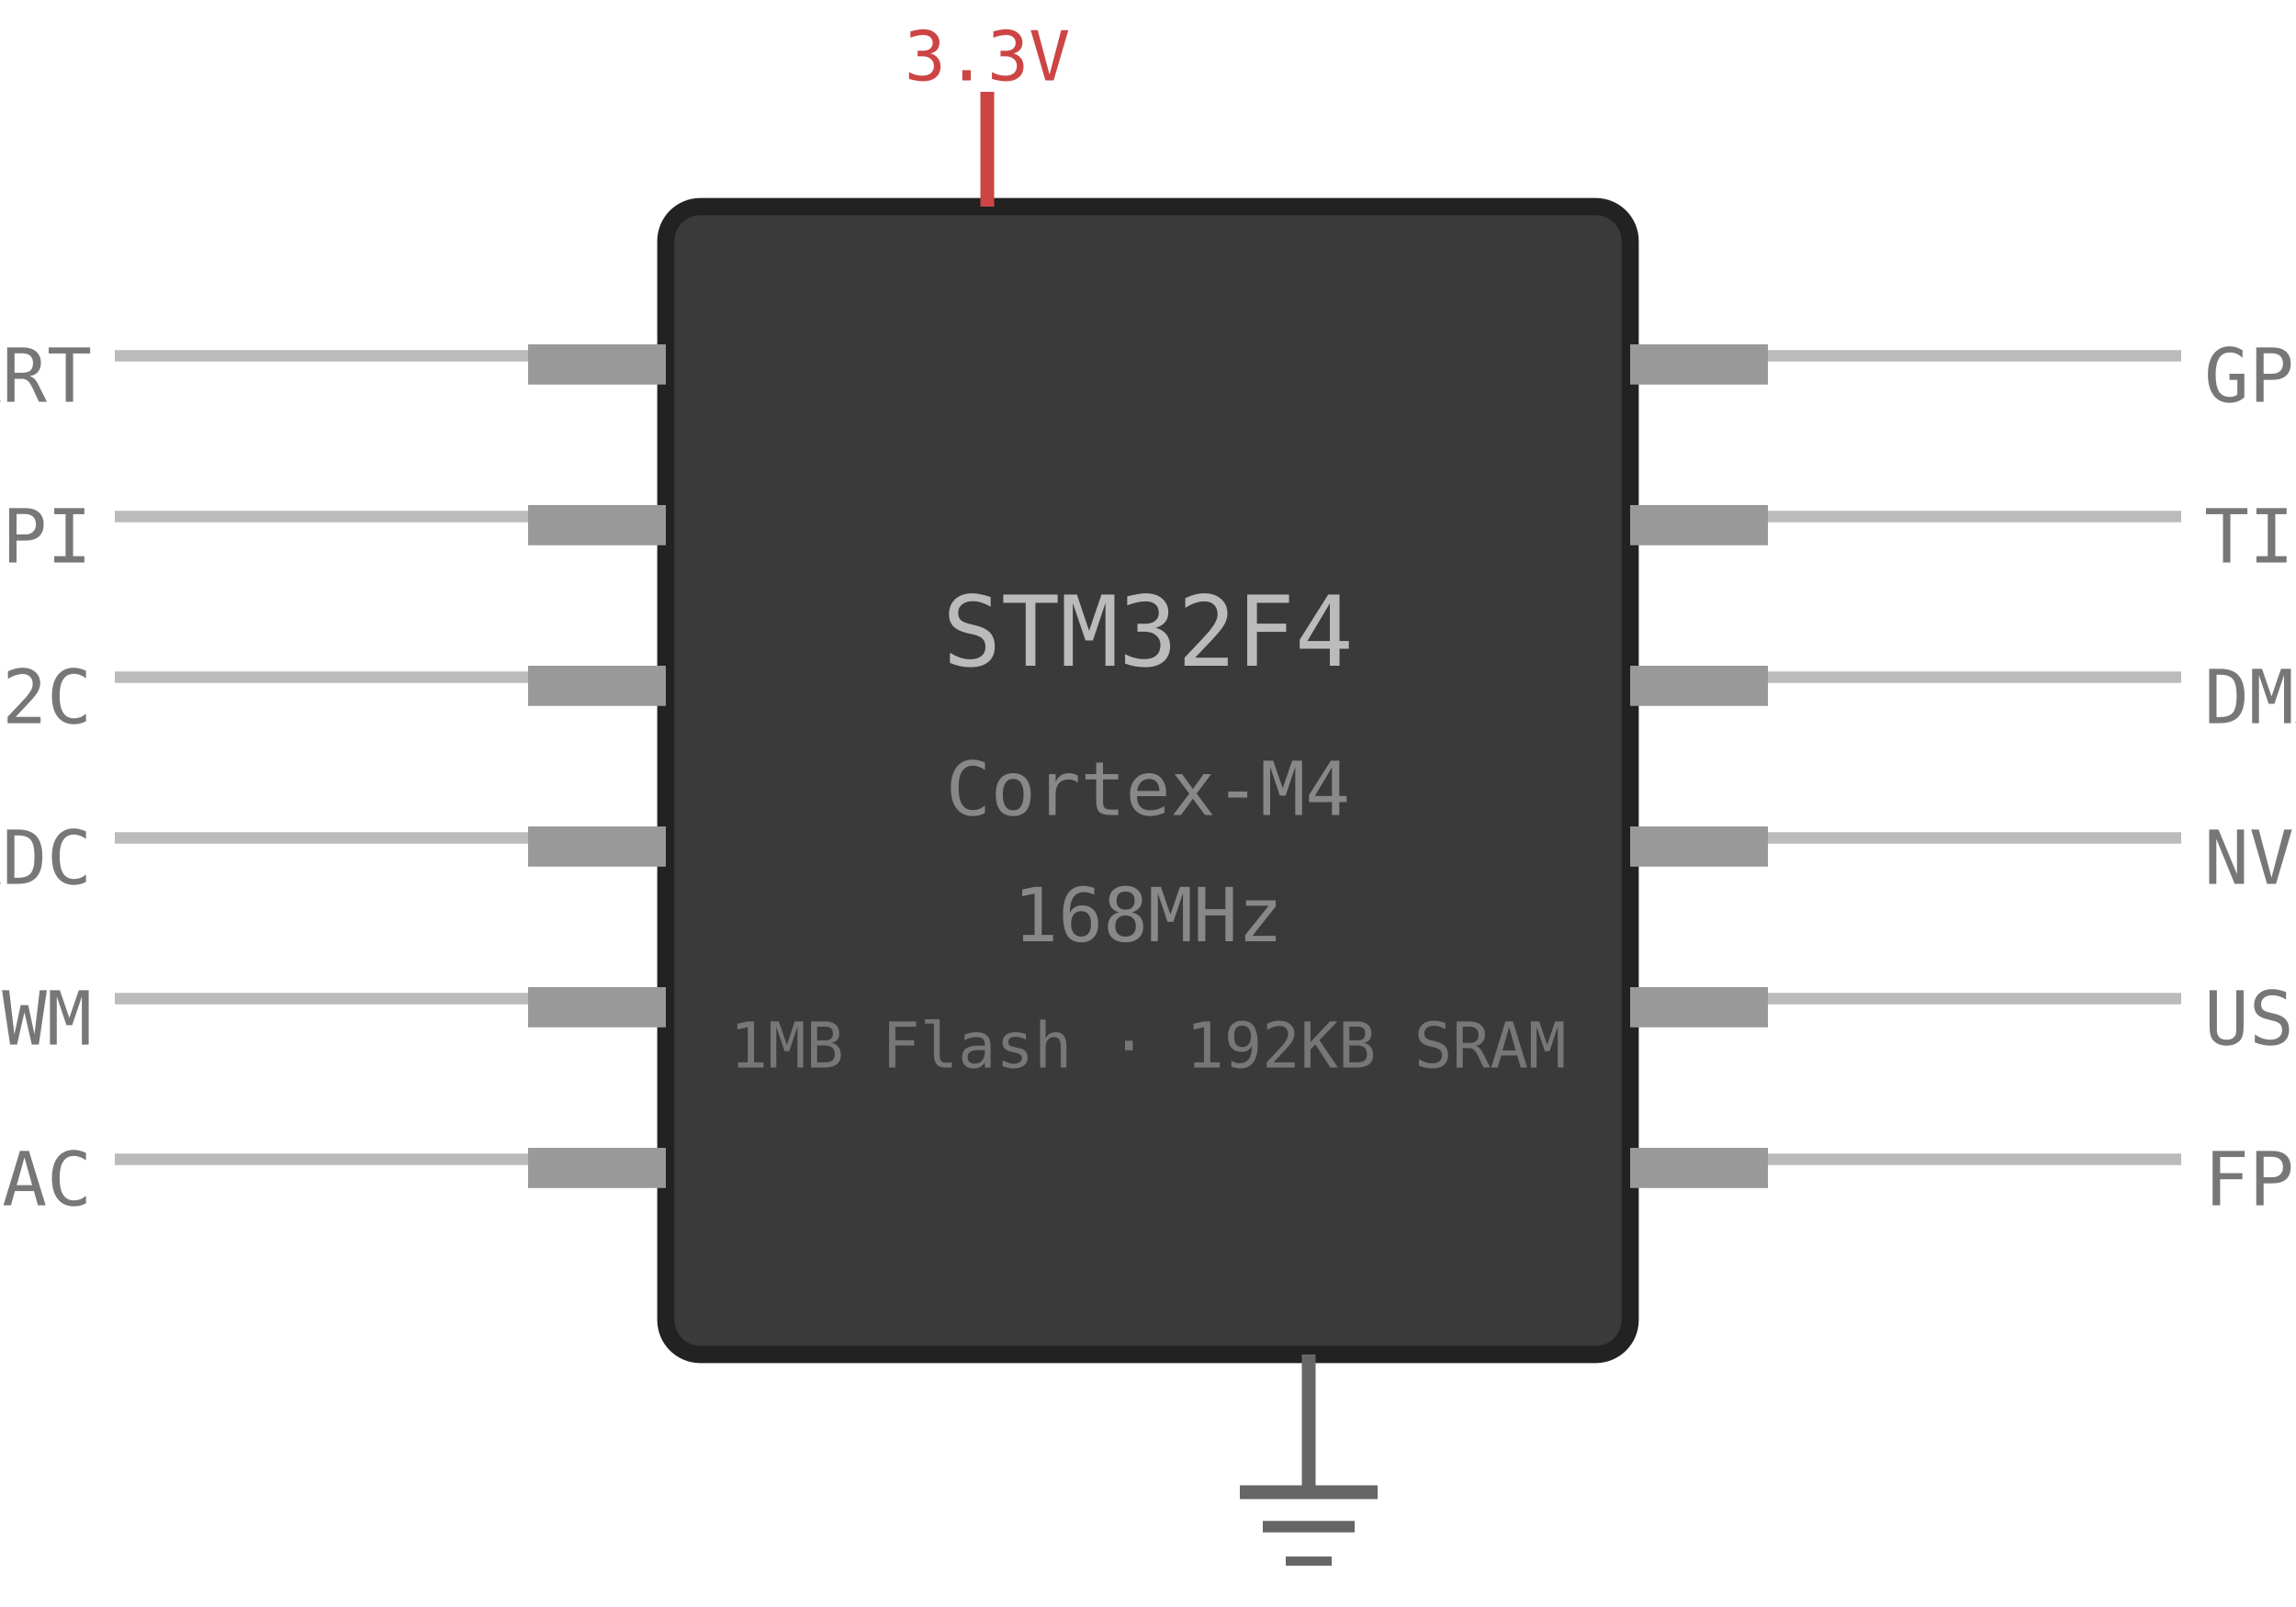
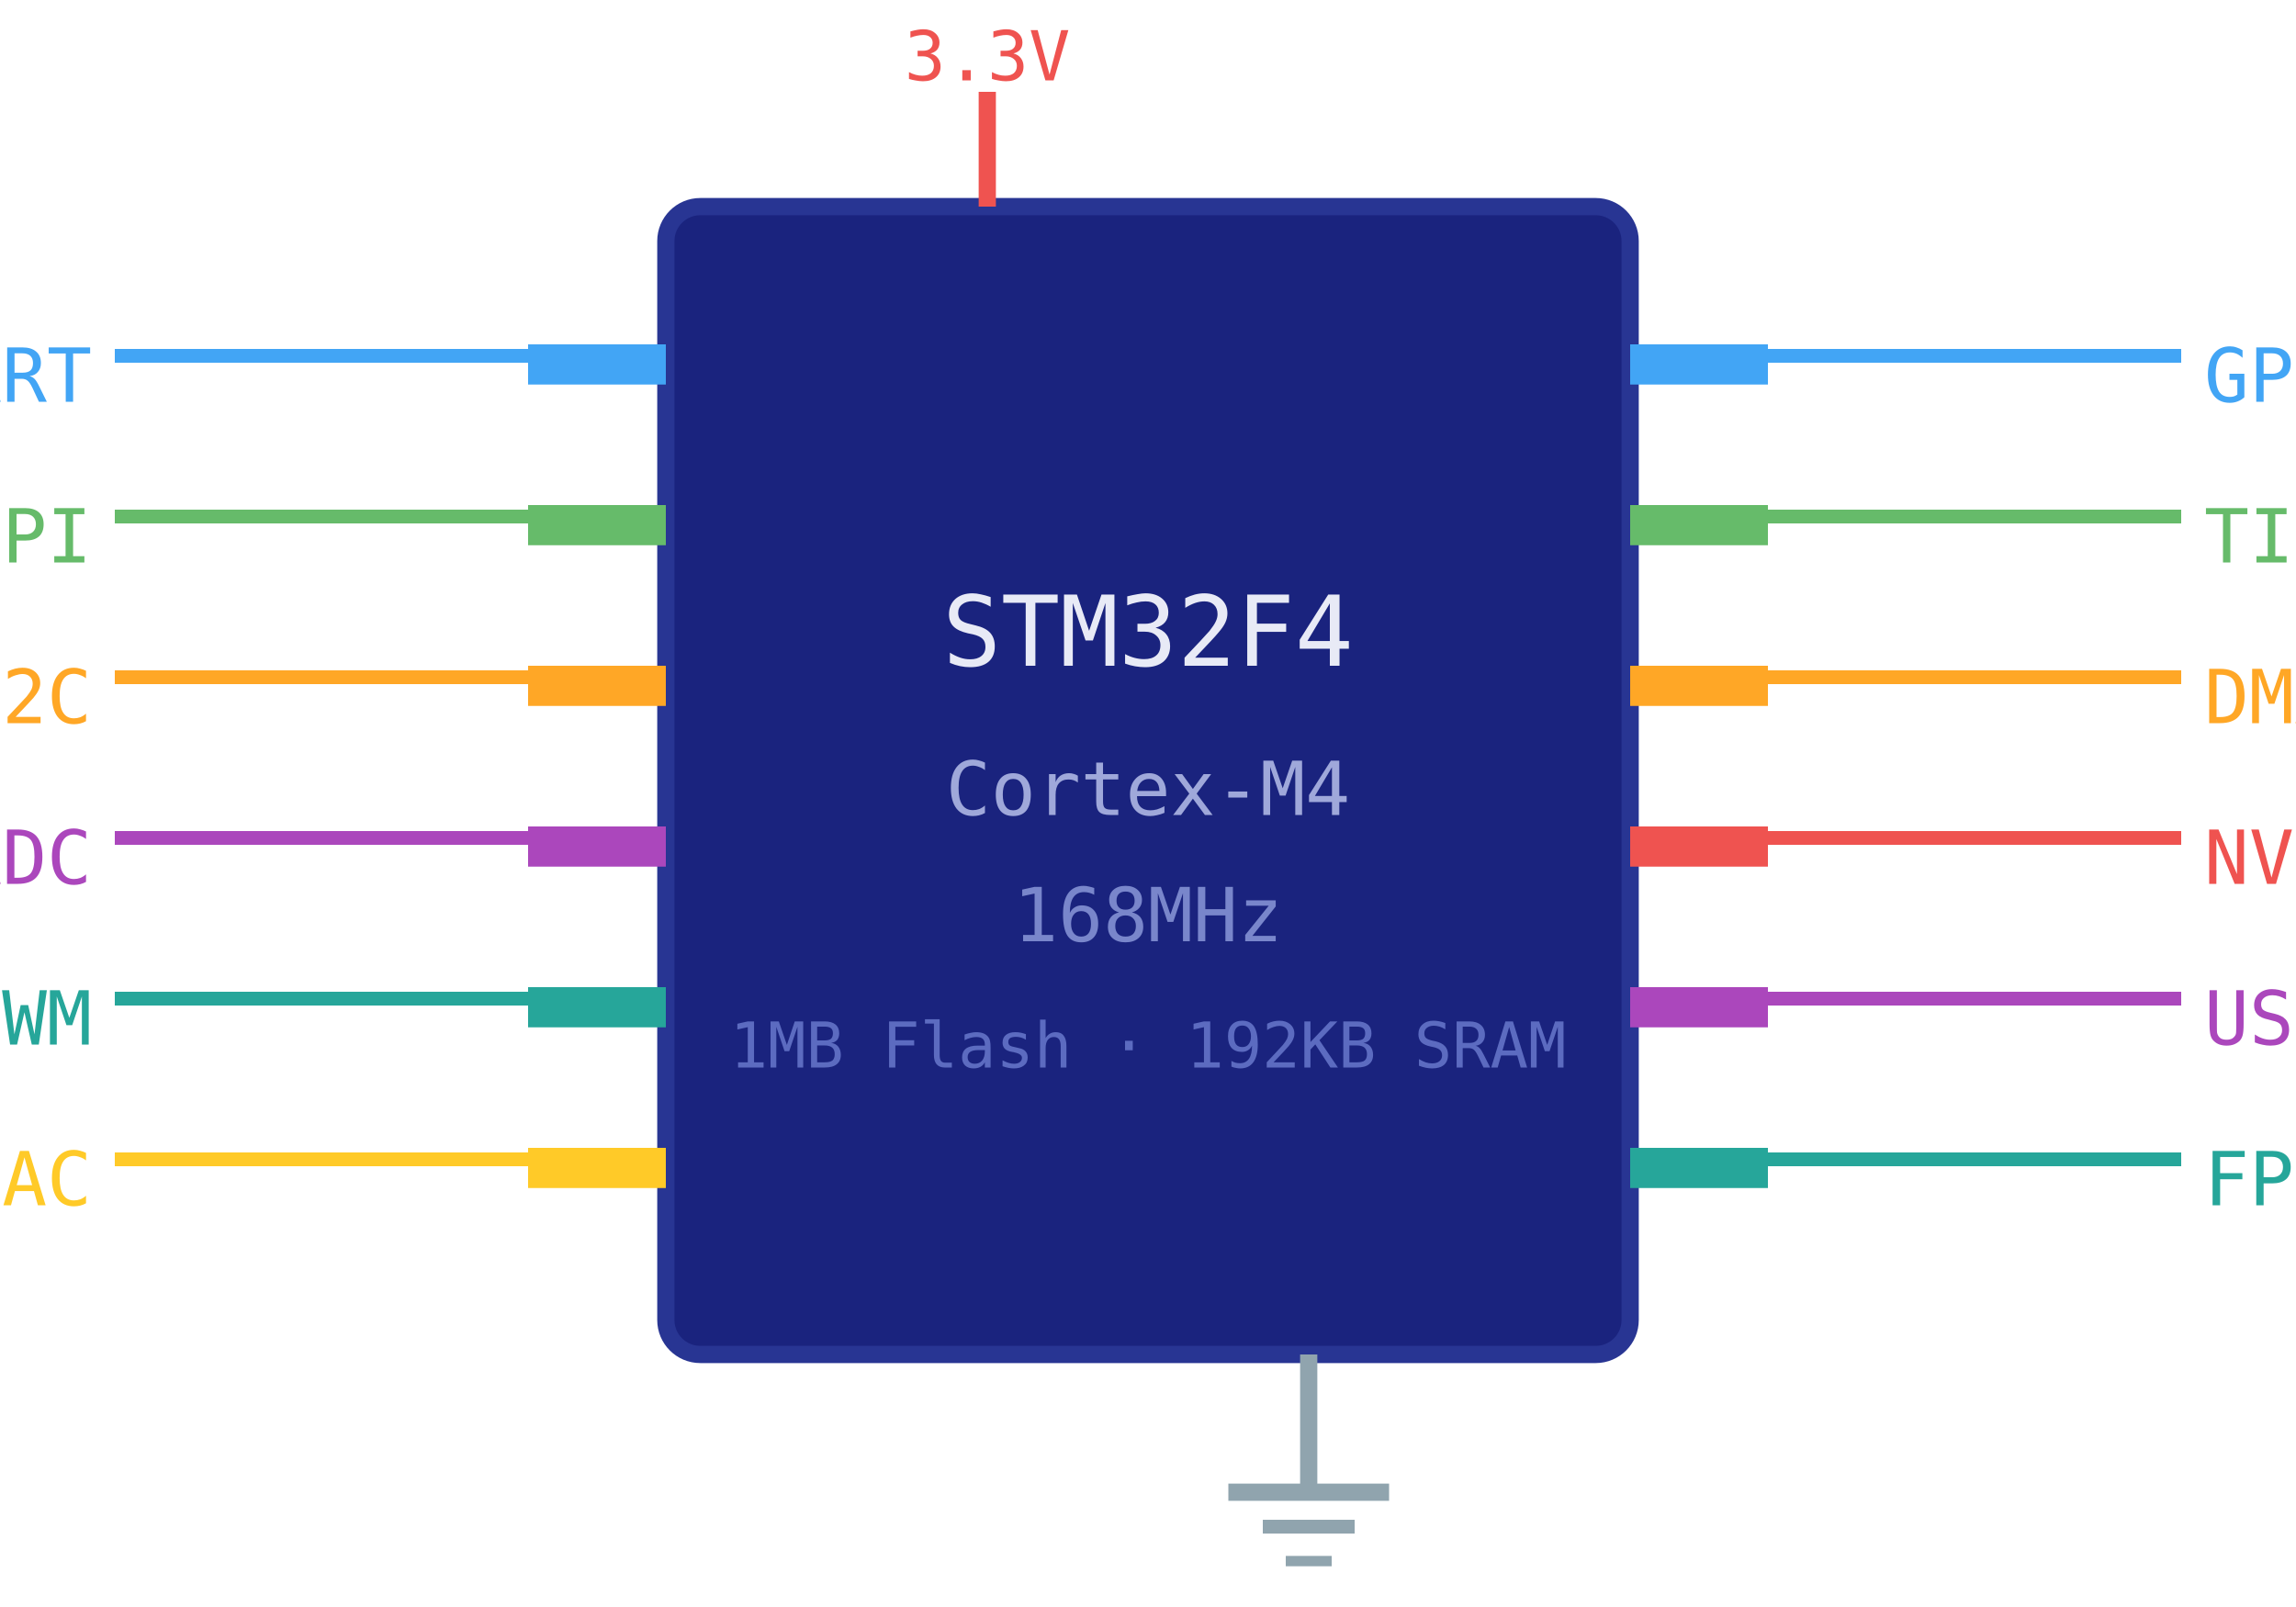
<svg xmlns="http://www.w3.org/2000/svg" viewBox="0 0 200 140">
-   <rect x="58" y="18" width="84" height="100" rx="3" fill="#3a3a3a" stroke="#222" stroke-width="1.5" />
-   <text x="100" y="58" text-anchor="middle" fill="#bbb" font-size="8.5" font-family="monospace">STM32F4</text>
-   <text x="100" y="71" text-anchor="middle" fill="#888" font-size="6.5" font-family="monospace">Cortex-M4</text>
-   <text x="100" y="82" text-anchor="middle" fill="#888" font-size="6.5" font-family="monospace">168MHz</text>
-   <text x="100" y="93" text-anchor="middle" fill="#777" font-size="5.5" font-family="monospace">1MB Flash · 192KB SRAM</text>
-   <rect x="46" y="30" width="12" height="3.5" fill="#999" />
-   <rect x="46" y="44" width="12" height="3.5" fill="#999" />
-   <rect x="46" y="58" width="12" height="3.5" fill="#999" />
-   <rect x="46" y="72" width="12" height="3.5" fill="#999" />
-   <rect x="46" y="86" width="12" height="3.5" fill="#999" />
-   <rect x="46" y="100" width="12" height="3.5" fill="#999" />
-   <rect x="142" y="30" width="12" height="3.5" fill="#999" />
-   <rect x="142" y="44" width="12" height="3.5" fill="#999" />
-   <rect x="142" y="58" width="12" height="3.5" fill="#999" />
-   <rect x="142" y="72" width="12" height="3.5" fill="#999" />
-   <rect x="142" y="86" width="12" height="3.5" fill="#999" />
-   <rect x="142" y="100" width="12" height="3.5" fill="#999" />
-   <line x1="10" y1="31" x2="46" y2="31" stroke="#bbb" stroke-width="1" />
-   <text x="8" y="35" text-anchor="end" fill="#777" font-size="6.5" font-family="monospace">UART</text>
-   <line x1="10" y1="45" x2="46" y2="45" stroke="#bbb" stroke-width="1" />
-   <text x="8" y="49" text-anchor="end" fill="#777" font-size="6.5" font-family="monospace">SPI</text>
-   <line x1="10" y1="59" x2="46" y2="59" stroke="#bbb" stroke-width="1" />
-   <text x="8" y="63" text-anchor="end" fill="#777" font-size="6.5" font-family="monospace">I2C</text>
-   <line x1="10" y1="73" x2="46" y2="73" stroke="#bbb" stroke-width="1" />
-   <text x="8" y="77" text-anchor="end" fill="#777" font-size="6.5" font-family="monospace">ADC</text>
-   <line x1="10" y1="87" x2="46" y2="87" stroke="#bbb" stroke-width="1" />
-   <text x="8" y="91" text-anchor="end" fill="#777" font-size="6.5" font-family="monospace">PWM</text>
-   <line x1="10" y1="101" x2="46" y2="101" stroke="#bbb" stroke-width="1" />
-   <text x="8" y="105" text-anchor="end" fill="#777" font-size="6.5" font-family="monospace">DAC</text>
-   <line x1="154" y1="31" x2="190" y2="31" stroke="#bbb" stroke-width="1" />
-   <text x="192" y="35" fill="#777" font-size="6.5" font-family="monospace">GPIO</text>
-   <line x1="154" y1="45" x2="190" y2="45" stroke="#bbb" stroke-width="1" />
-   <text x="192" y="49" fill="#777" font-size="6.5" font-family="monospace">TIM</text>
-   <line x1="154" y1="59" x2="190" y2="59" stroke="#bbb" stroke-width="1" />
-   <text x="192" y="63" fill="#777" font-size="6.5" font-family="monospace">DMA</text>
-   <line x1="154" y1="73" x2="190" y2="73" stroke="#bbb" stroke-width="1" />
-   <text x="192" y="77" fill="#777" font-size="6.5" font-family="monospace">NVIC</text>
-   <line x1="154" y1="87" x2="190" y2="87" stroke="#bbb" stroke-width="1" />
-   <text x="192" y="91" fill="#777" font-size="6.5" font-family="monospace">USB</text>
-   <line x1="154" y1="101" x2="190" y2="101" stroke="#bbb" stroke-width="1" />
-   <text x="192" y="105" fill="#777" font-size="6.5" font-family="monospace">FPU</text>
-   <line x1="86" y1="8" x2="86" y2="18" stroke="#c44" stroke-width="1.2" />
-   <text x="86" y="7" text-anchor="middle" fill="#c44" font-size="6" font-family="monospace">3.3V</text>
-   <line x1="114" y1="118" x2="114" y2="130" stroke="#666" stroke-width="1.2" />
-   <line x1="108" y1="130" x2="120" y2="130" stroke="#666" stroke-width="1.2" />
-   <line x1="110" y1="133" x2="118" y2="133" stroke="#666" stroke-width="1" />
-   <line x1="112" y1="136" x2="116" y2="136" stroke="#666" stroke-width="0.8" />
+   <rect x="58" y="18" width="84" height="100" rx="3" fill="#1a237e" stroke="#283593" stroke-width="1.5" />
+   <text x="100" y="58" text-anchor="middle" fill="#e8eaf6" font-size="8.5" font-family="monospace">STM32F4</text>
+   <text x="100" y="71" text-anchor="middle" fill="#9fa8da" font-size="6.5" font-family="monospace">Cortex-M4</text>
+   <text x="100" y="82" text-anchor="middle" fill="#7986cb" font-size="6.5" font-family="monospace">168MHz</text>
+   <text x="100" y="93" text-anchor="middle" fill="#5c6bc0" font-size="5.5" font-family="monospace">1MB Flash · 192KB SRAM</text>
+   <rect x="46" y="30" width="12" height="3.5" fill="#42a5f5" />
+   <rect x="46" y="44" width="12" height="3.5" fill="#66bb6a" />
+   <rect x="46" y="58" width="12" height="3.5" fill="#ffa726" />
+   <rect x="46" y="72" width="12" height="3.5" fill="#ab47bc" />
+   <rect x="46" y="86" width="12" height="3.5" fill="#26a69a" />
+   <rect x="46" y="100" width="12" height="3.5" fill="#ffca28" />
+   <rect x="142" y="30" width="12" height="3.5" fill="#42a5f5" />
+   <rect x="142" y="44" width="12" height="3.5" fill="#66bb6a" />
+   <rect x="142" y="58" width="12" height="3.5" fill="#ffa726" />
+   <rect x="142" y="72" width="12" height="3.5" fill="#ef5350" />
+   <rect x="142" y="86" width="12" height="3.5" fill="#ab47bc" />
+   <rect x="142" y="100" width="12" height="3.5" fill="#26a69a" />
+   <line x1="10" y1="31" x2="46" y2="31" stroke="#42a5f5" stroke-width="1.2" />
+   <text x="8" y="35" text-anchor="end" fill="#42a5f5" font-size="6.5" font-family="monospace">UART</text>
+   <line x1="10" y1="45" x2="46" y2="45" stroke="#66bb6a" stroke-width="1.2" />
+   <text x="8" y="49" text-anchor="end" fill="#66bb6a" font-size="6.5" font-family="monospace">SPI</text>
+   <line x1="10" y1="59" x2="46" y2="59" stroke="#ffa726" stroke-width="1.2" />
+   <text x="8" y="63" text-anchor="end" fill="#ffa726" font-size="6.5" font-family="monospace">I2C</text>
+   <line x1="10" y1="73" x2="46" y2="73" stroke="#ab47bc" stroke-width="1.2" />
+   <text x="8" y="77" text-anchor="end" fill="#ab47bc" font-size="6.5" font-family="monospace">ADC</text>
+   <line x1="10" y1="87" x2="46" y2="87" stroke="#26a69a" stroke-width="1.2" />
+   <text x="8" y="91" text-anchor="end" fill="#26a69a" font-size="6.5" font-family="monospace">PWM</text>
+   <line x1="10" y1="101" x2="46" y2="101" stroke="#ffca28" stroke-width="1.2" />
+   <text x="8" y="105" text-anchor="end" fill="#ffca28" font-size="6.5" font-family="monospace">DAC</text>
+   <line x1="154" y1="31" x2="190" y2="31" stroke="#42a5f5" stroke-width="1.2" />
+   <text x="192" y="35" fill="#42a5f5" font-size="6.5" font-family="monospace">GPIO</text>
+   <line x1="154" y1="45" x2="190" y2="45" stroke="#66bb6a" stroke-width="1.2" />
+   <text x="192" y="49" fill="#66bb6a" font-size="6.5" font-family="monospace">TIM</text>
+   <line x1="154" y1="59" x2="190" y2="59" stroke="#ffa726" stroke-width="1.2" />
+   <text x="192" y="63" fill="#ffa726" font-size="6.5" font-family="monospace">DMA</text>
+   <line x1="154" y1="73" x2="190" y2="73" stroke="#ef5350" stroke-width="1.2" />
+   <text x="192" y="77" fill="#ef5350" font-size="6.5" font-family="monospace">NVIC</text>
+   <line x1="154" y1="87" x2="190" y2="87" stroke="#ab47bc" stroke-width="1.2" />
+   <text x="192" y="91" fill="#ab47bc" font-size="6.5" font-family="monospace">USB</text>
+   <line x1="154" y1="101" x2="190" y2="101" stroke="#26a69a" stroke-width="1.2" />
+   <text x="192" y="105" fill="#26a69a" font-size="6.5" font-family="monospace">FPU</text>
+   <line x1="86" y1="8" x2="86" y2="18" stroke="#ef5350" stroke-width="1.5" />
+   <text x="86" y="7" text-anchor="middle" fill="#ef5350" font-size="6" font-family="monospace">3.3V</text>
+   <line x1="114" y1="118" x2="114" y2="130" stroke="#90a4ae" stroke-width="1.5" />
+   <line x1="107" y1="130" x2="121" y2="130" stroke="#90a4ae" stroke-width="1.5" />
+   <line x1="110" y1="133" x2="118" y2="133" stroke="#90a4ae" stroke-width="1.2" />
+   <line x1="112" y1="136" x2="116" y2="136" stroke="#90a4ae" stroke-width="0.9" />
</svg>
